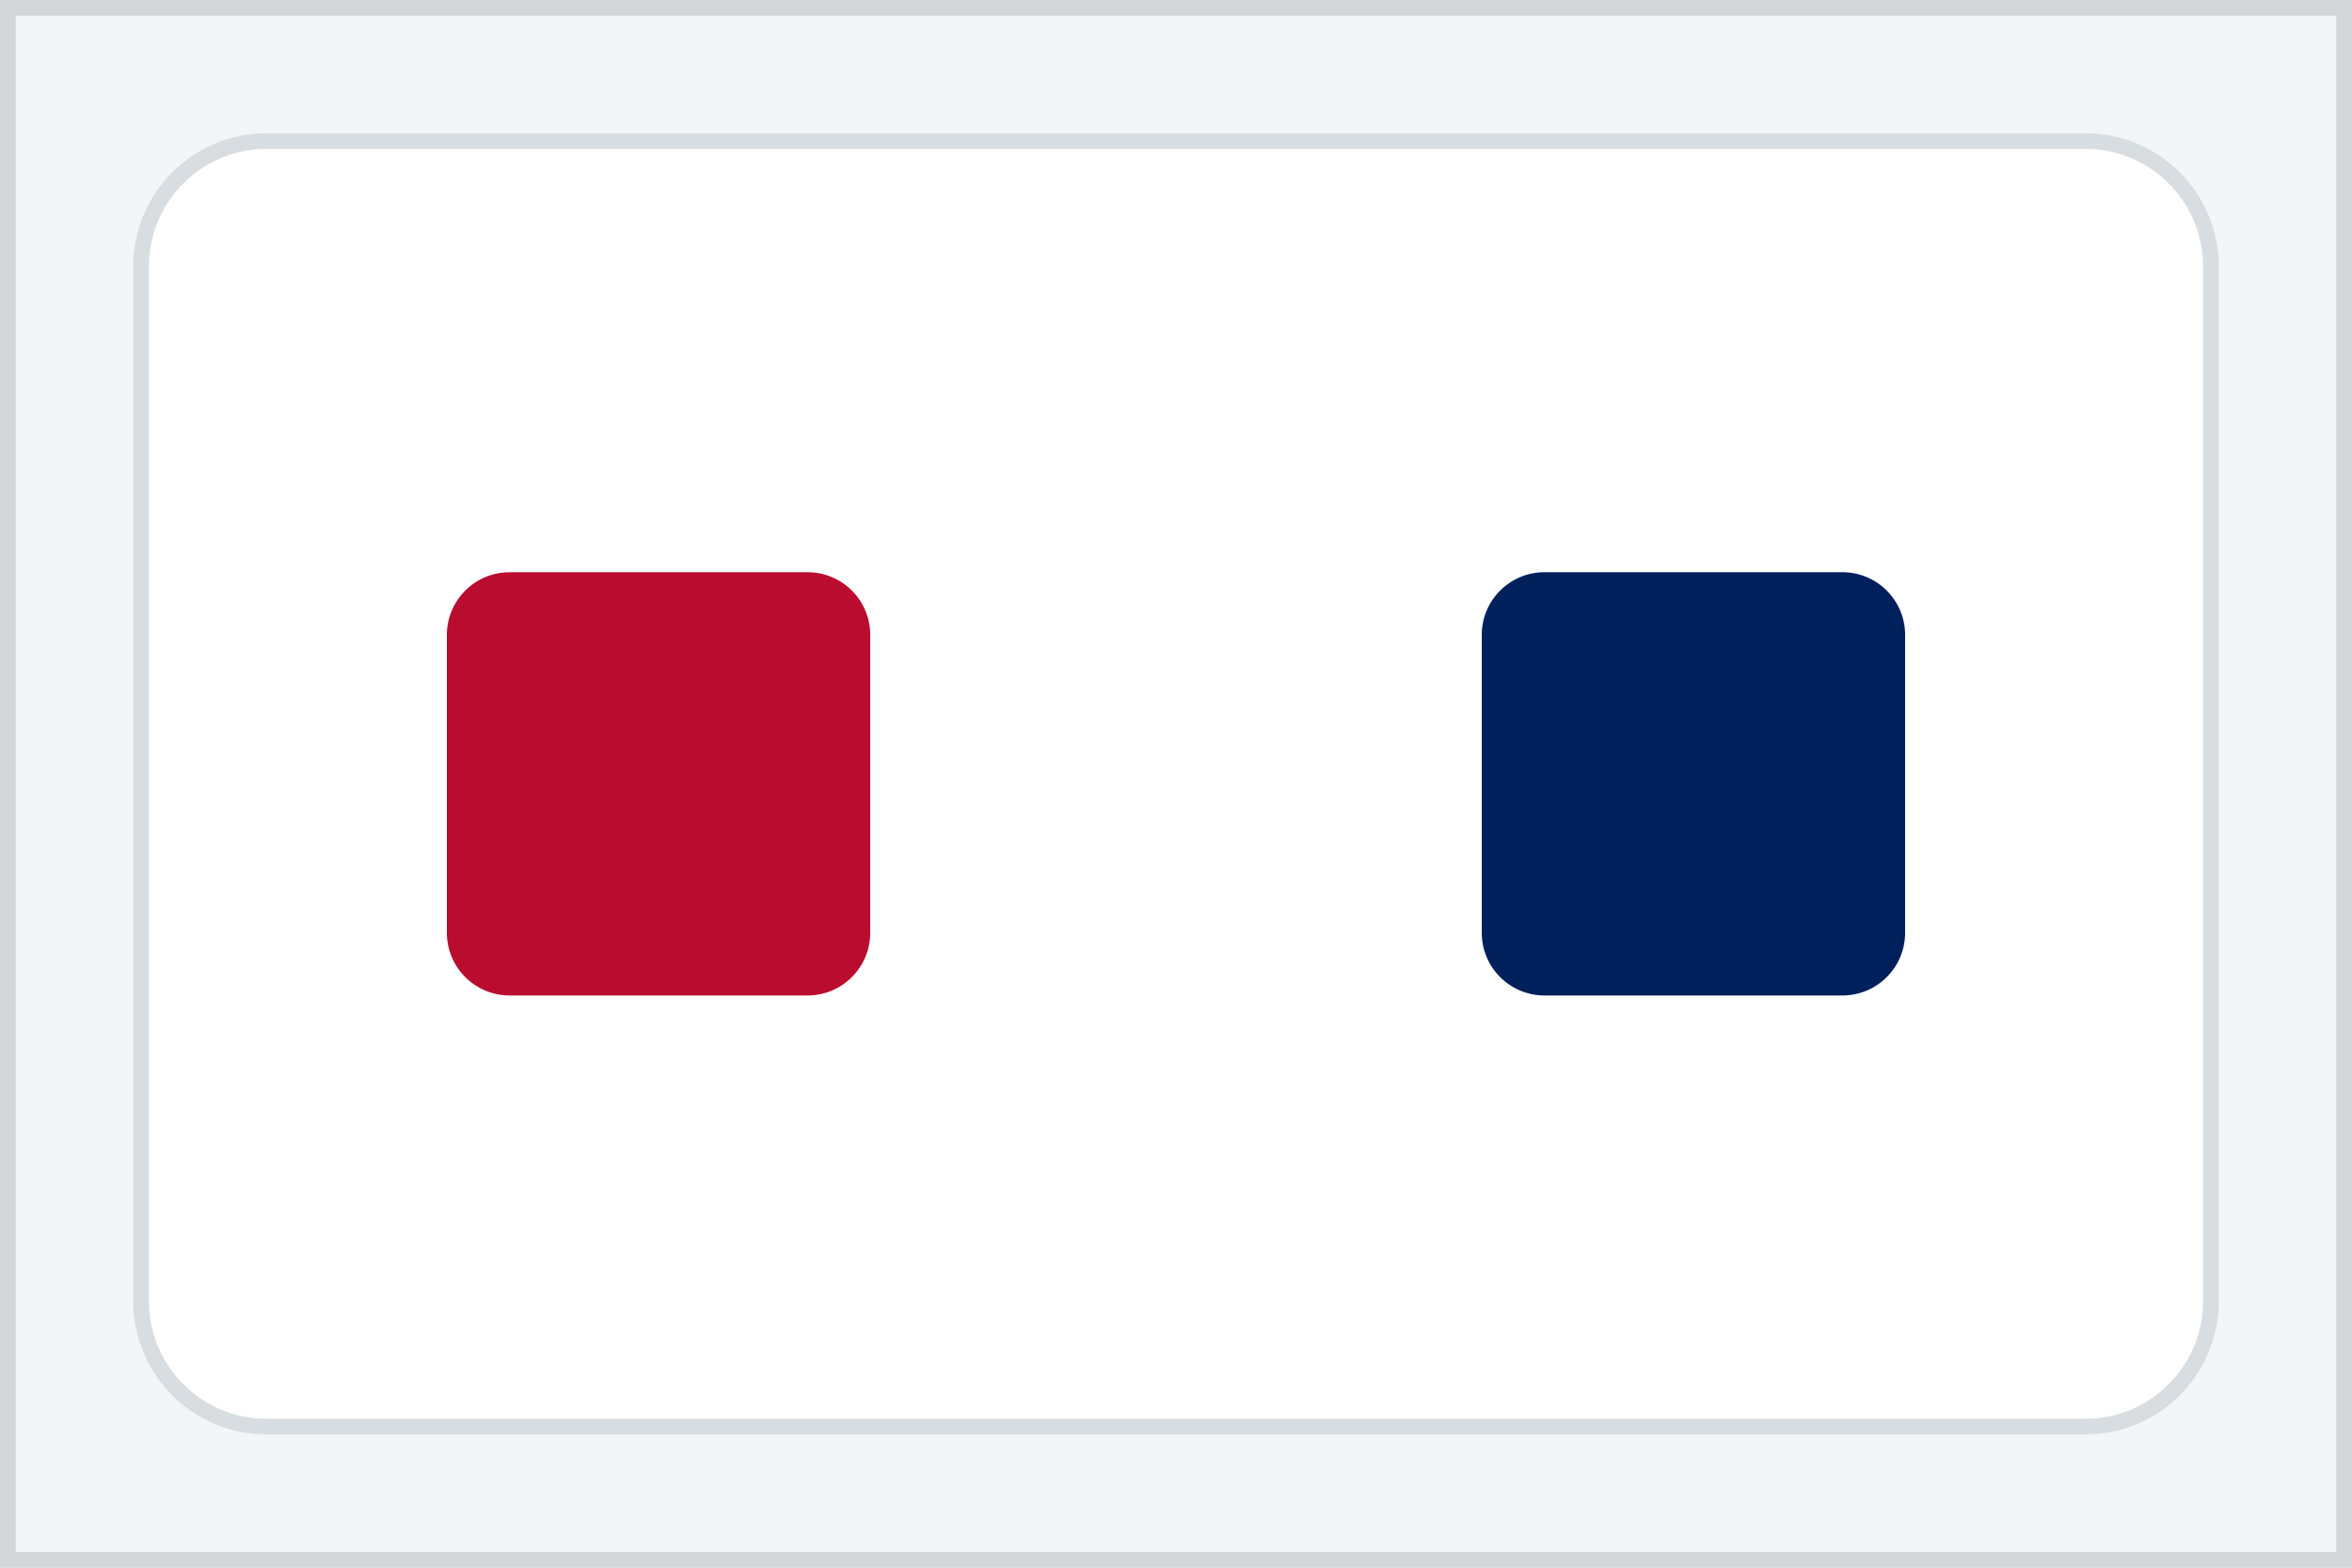
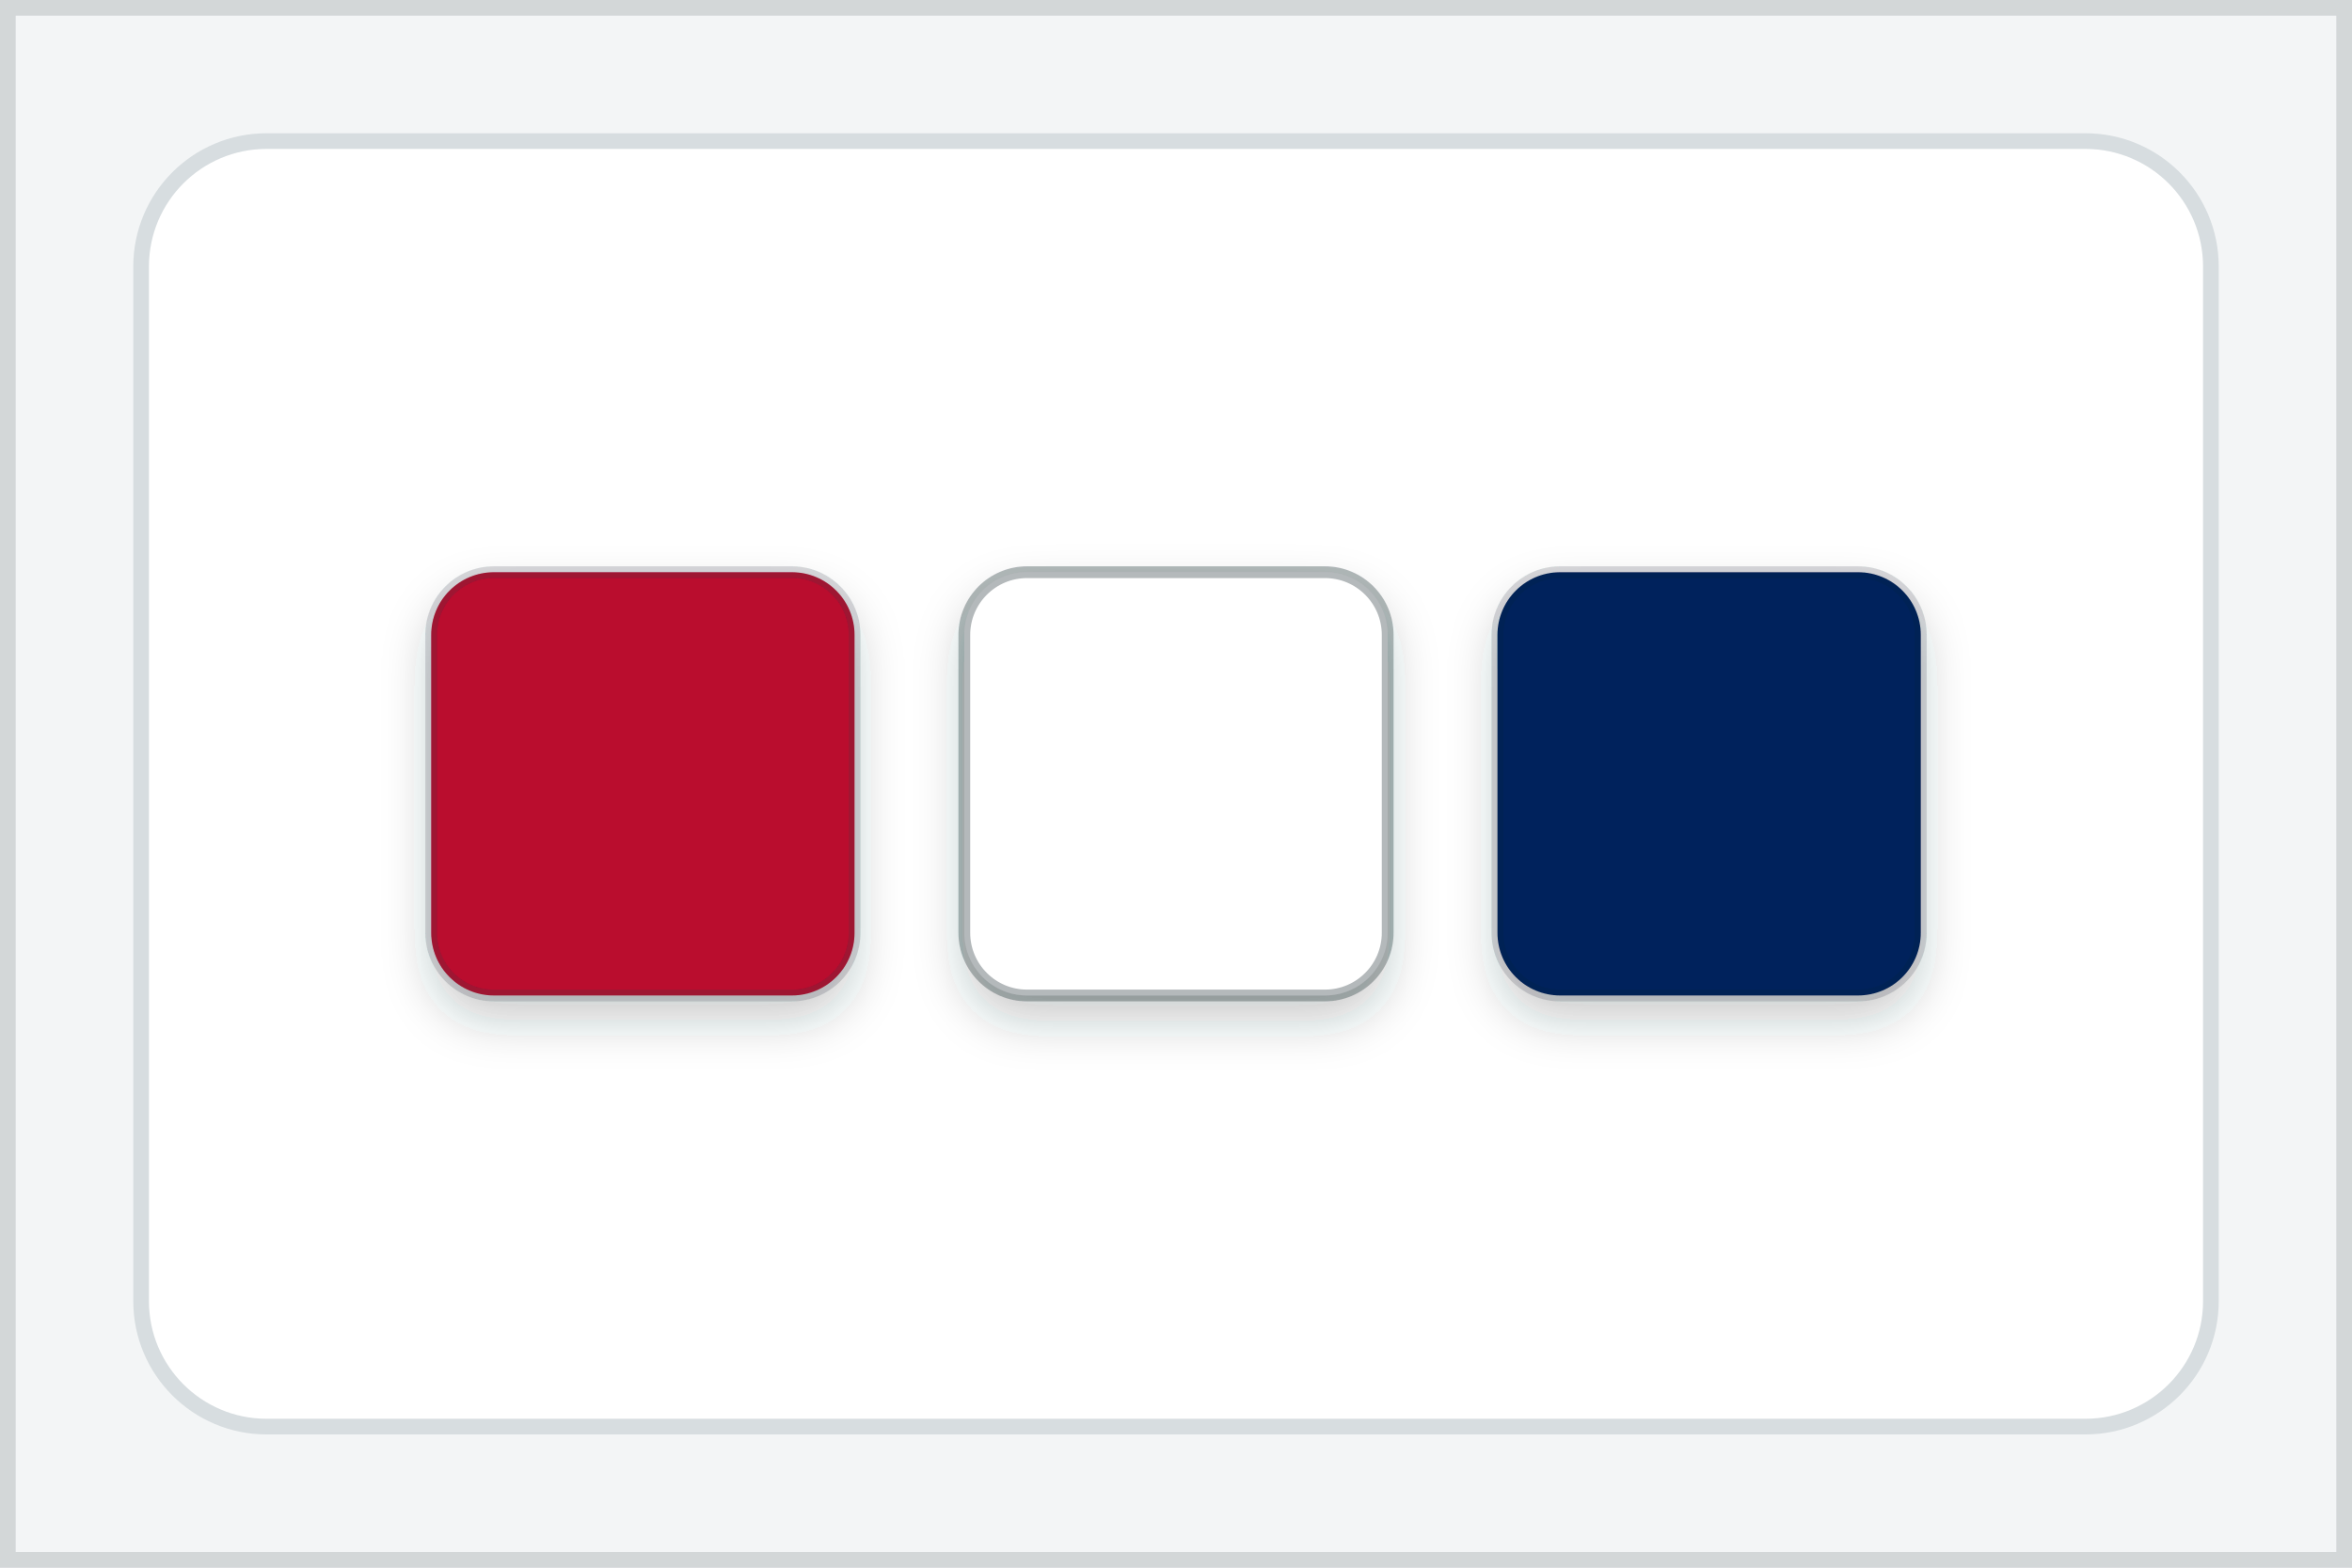
<svg xmlns="http://www.w3.org/2000/svg" viewBox="0 0 300 200" role="img" aria-label="Obscured flag clue stage 0">
  <rect width="300" height="200" fill="#f3f5f6" />
+   <defs>
+     <filter id="swatchShadow" x="-18%" y="-18%" width="136%" height="136%">
+       <feDropShadow dx="0" dy="3" stdDeviation="3" flood-color="#263238" flood-opacity="0.24" />
+     </filter>
+   </defs>
  <rect x="18" y="18" width="264" height="164" rx="16" fill="#ffffff" stroke="#d7dde0" stroke-width="2" />
-   <rect x="57.00" y="73.00" width="54.00" height="54.00" rx="8" fill="#ba0c2f" />
-   <rect x="123.00" y="73.00" width="54.00" height="54.00" rx="8" fill="#ffffff" />
-   <rect x="189.00" y="73.00" width="54.00" height="54.00" rx="8" fill="#00205b" />
+   <rect class="palette-swatch" x="55.00" y="73.00" width="54.00" height="54.00" rx="8" fill="#ba0c2f" stroke="#263238" stroke-width="1.5" stroke-opacity="0.18" filter="url(#swatchShadow)" />
+   <rect class="palette-swatch" x="123.00" y="73.00" width="54.00" height="54.00" rx="8" fill="#ffffff" stroke="#263238" stroke-width="1.5" stroke-opacity="0.34" filter="url(#swatchShadow)" />
+   <rect class="palette-swatch" x="191.00" y="73.00" width="54.00" height="54.00" rx="8" fill="#00205b" stroke="#263238" stroke-width="1.5" stroke-opacity="0.18" filter="url(#swatchShadow)" />
  <path d="M1 1 H299 V199 H1 Z" fill="none" stroke="#263238" stroke-width="2" opacity="0.16" />
</svg>
